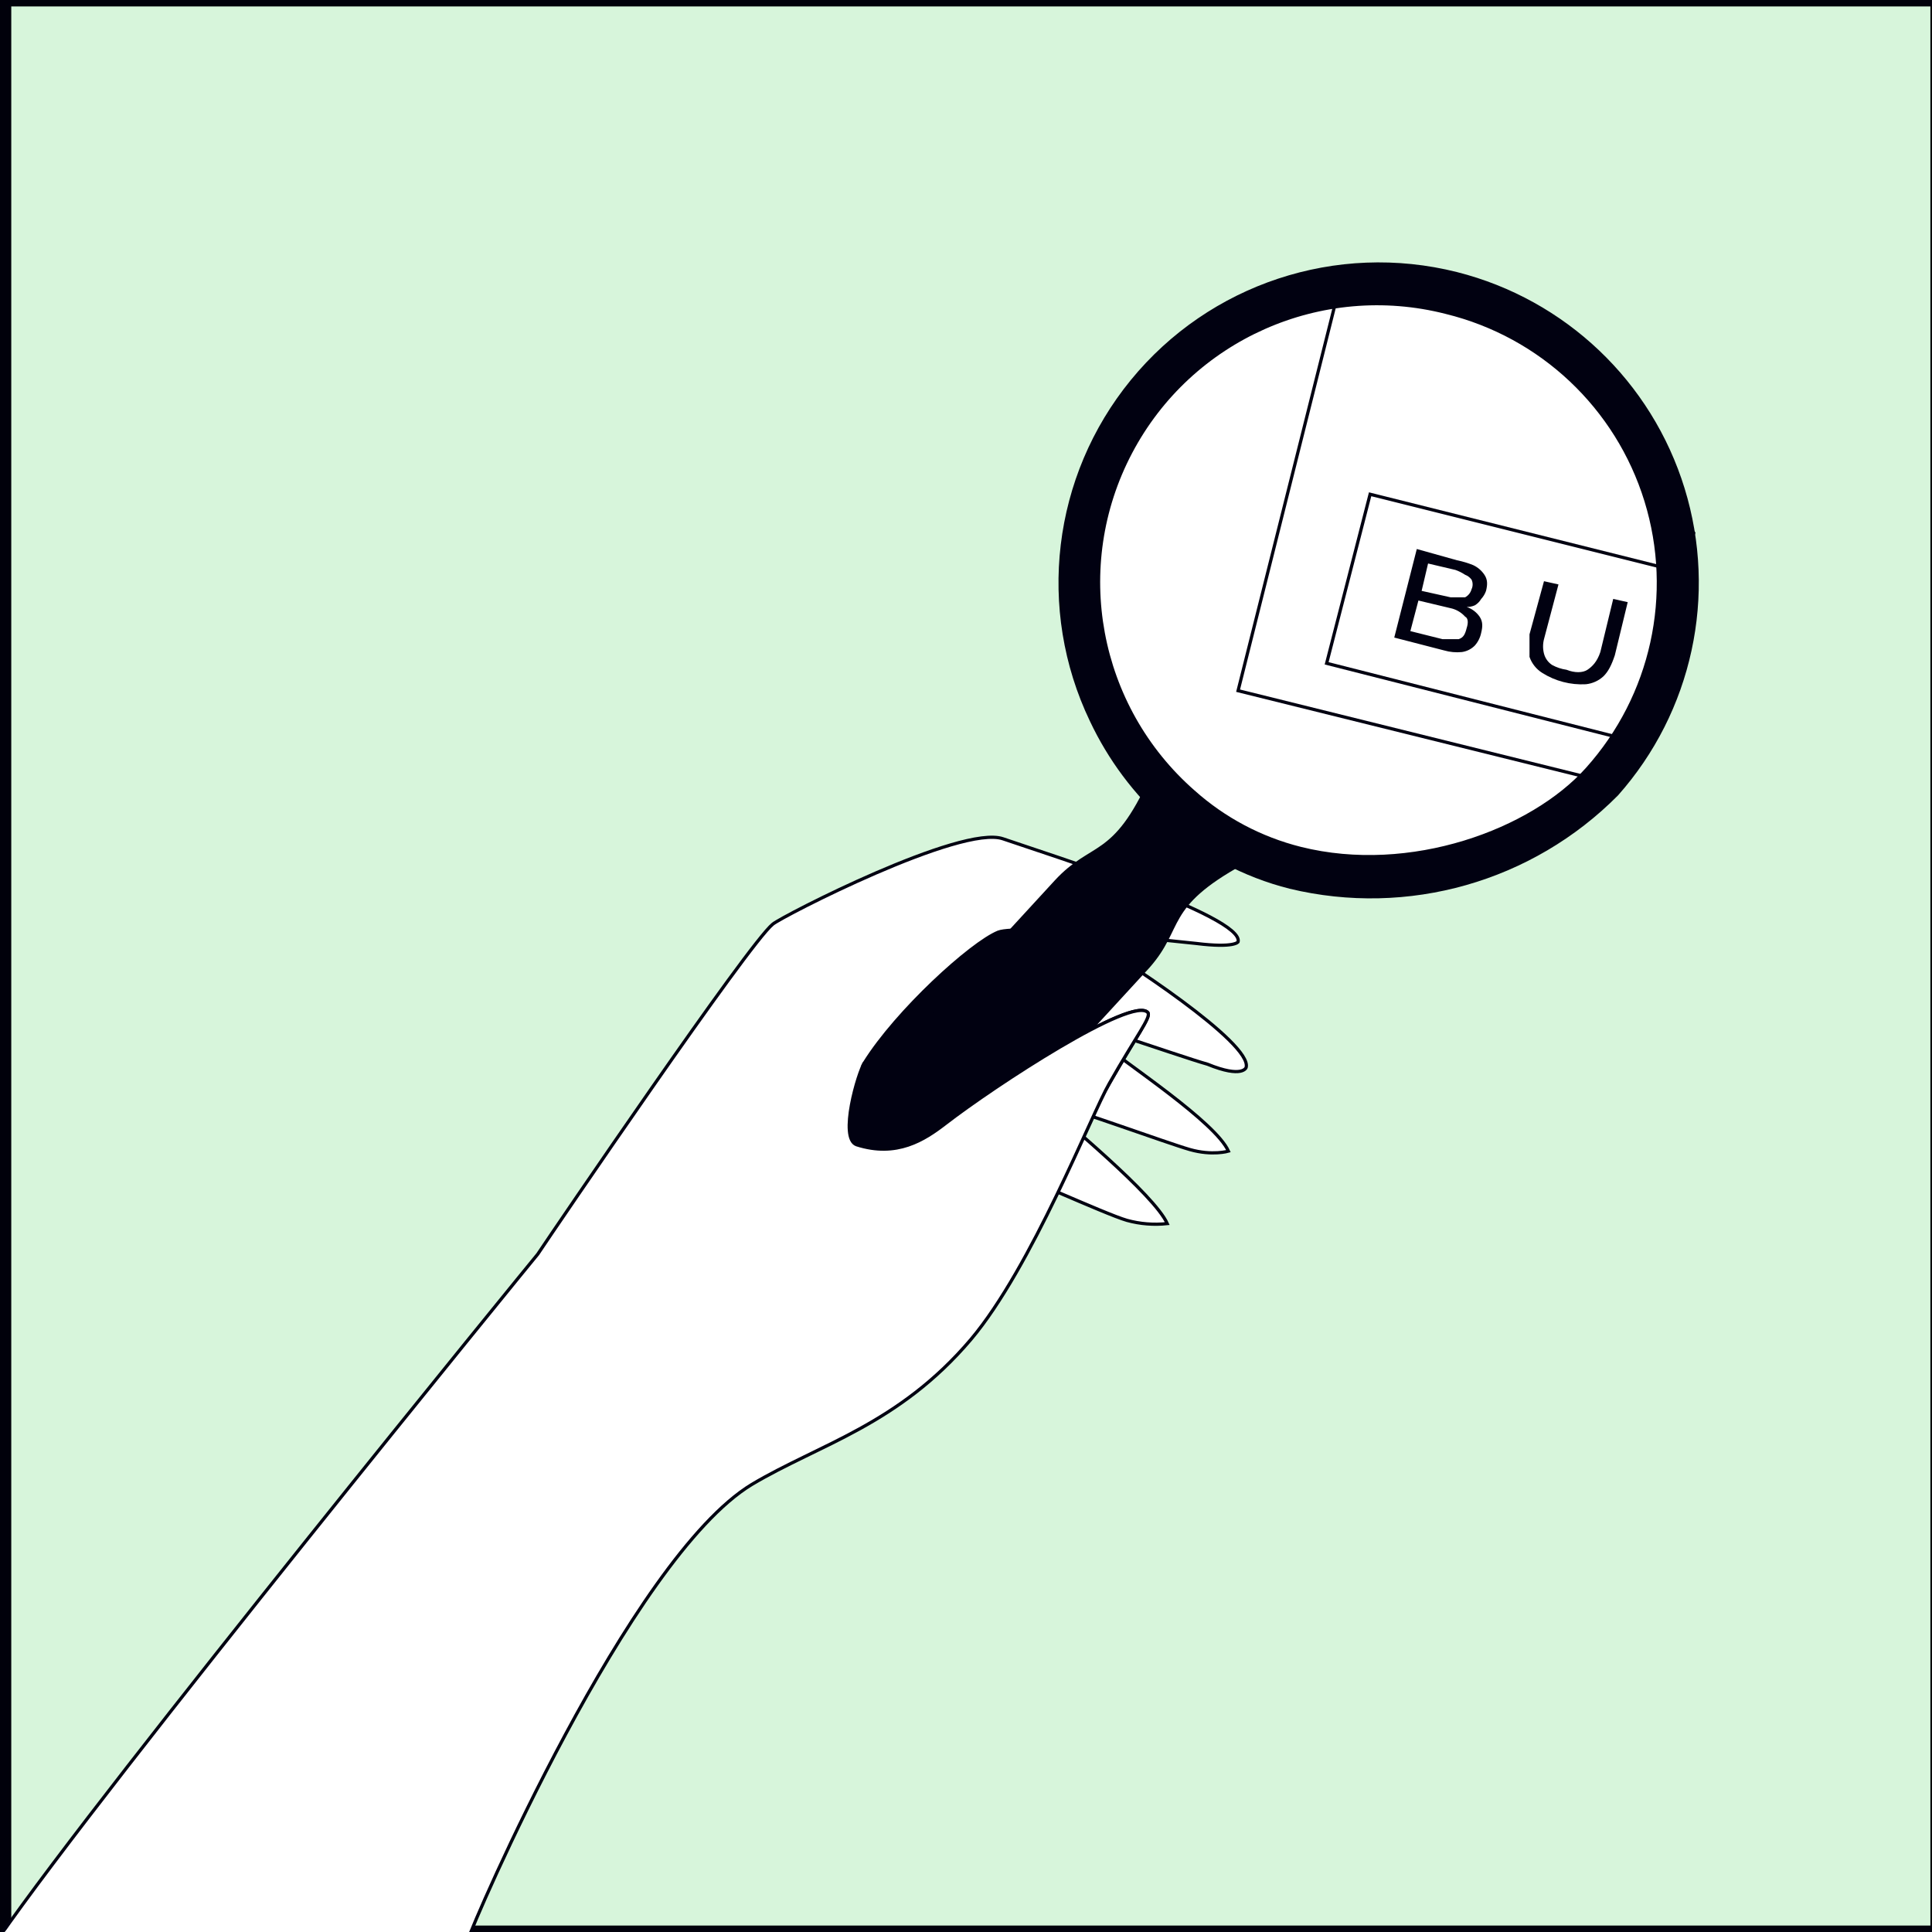
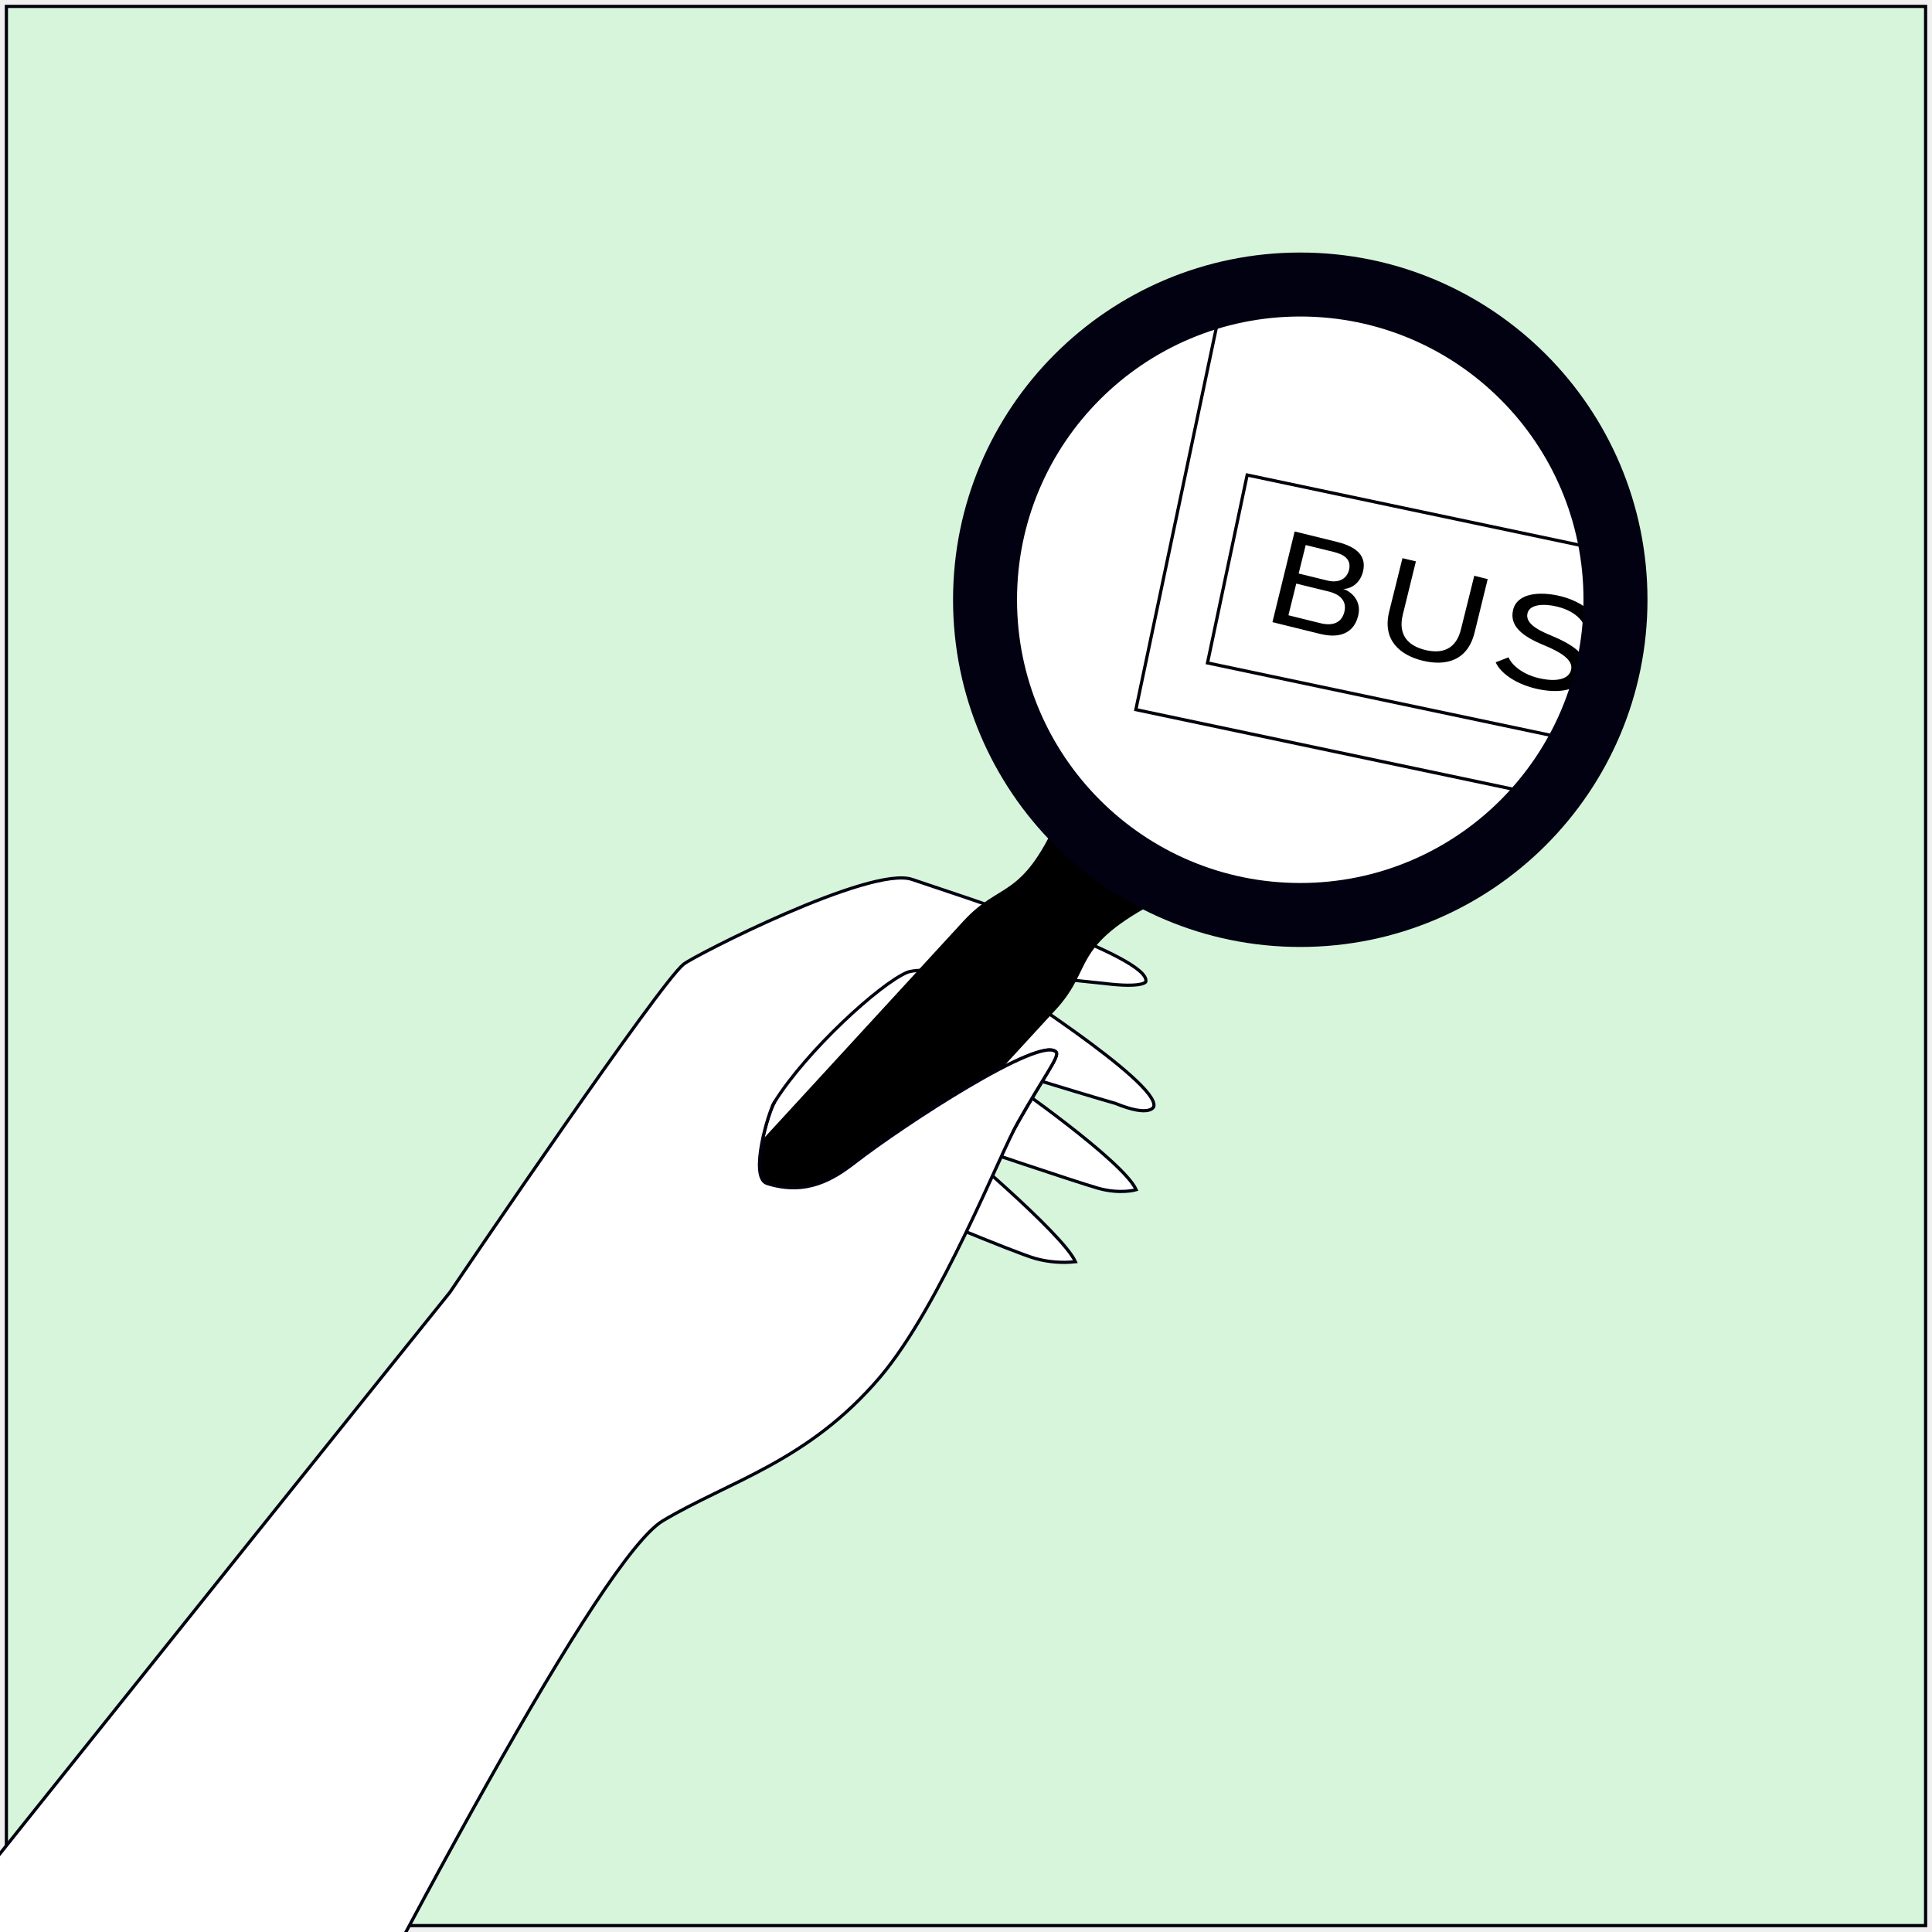
- <svg xmlns="http://www.w3.org/2000/svg" id="svg1401" version="1.1" aria-label="Hand holding magnifying glass." role="img" fill="#010111" viewBox="0 0 1200 1200">
-   <defs id="defs1405" />
-   <path id="path1369" stroke-width="8" stroke="#01010b" fill="#d7f5db" d="M3 0h1200v1200H3z" />
-   <g id="g1377" stroke-width="2" stroke="#010111" fill="#fff">
-     <path id="path1371" d="M725 760a67 67 0 01-25-2c-14-4-74-32-85-34s-127 54-128 39c-1-64 100-99 107-100s35 5 51 19 72 60 80 78z" />
-     <path id="path1373" d="M763 715s-10 3-24-1-74-26-85-28-118 53-128 42 55-107 62-108c24-3 65 0 95 27 17 14 72 50 80 68z" />
-     <path id="path1375" d="M774 663s-2 7-24-2c-18-5-99-34-112-34s-113 98-127 87-13-140-5-143 145-2 168 11 104 66 100 81z" />
-   </g>
-   <path id="path1379" d="M498 651c120-114 153-81 137-73-49 26-121 153-131 184-5 16-20-97-6-111z" />
-   <path id="path1381" stroke-width="2" stroke="#010111" fill="#fff" d="M-1 1204c68-98 330-419 335-425 10-15 131-193 146-205 6-5 117-62 143-53s150 48 146 64c0 0-2 4-26 1-19-2-110-12-123-7-17 7-63 49-83 81-4 6-16 47-5 51 25 8 42-3 55-13 31-24 117-80 126-69 3 4-19 28-59 111" />
-   <path id="path1383" d="M487 812l-24-21c-9-9-10-24-1-34l193-210c23-25 36-13 59-64 5-12 24-10 33-1l24 21c10 9 13 27 1 34-49 27-36 39-58 64L521 811c-9 10-24 10-34 1z" />
-   <g id="g1393" fill="#fff">
-     <path id="path1385" d="M805 539a169 169 0 01-72-38 186 186 0 11262-16c-36 40-114 73-190 54z" />
-     <g id="g1391" stroke-width="2" stroke="#010111">
-       <path id="path1387" d="M835 166l122 31 95 134-45 157-238-59z" />
-       <path id="path1389" d="M851 307l192 48-26 106-193-49z" />
+ <svg xmlns="http://www.w3.org/2000/svg" viewBox="0 0 1208 1208" height="604" width="604" aria-label="A magnifying glass, searching for the word `business`.">
+   <style>
+         @-webkit-keyframes search {
+         0%,100% { transform: translate(0, 0); }
+         50%     { transform: translate(-30%, 20%); }
+         }
+         @keyframes search {
+         0%,100% { transform: translate(0, 0); }
+         50%     { transform: translate(-30%, 20%); }
+         }
+         .hand {
+         -webkit-animation: 2s ease 0s infinite alternate search;
+                 animation: 2s ease 0s infinite alternate search;
+         animation-play-state: paused;
+         }
+         .scrolling .hand { animation-play-state: running; }
+     </style>
+   <defs>
+     <clipPath id="lens" class="hand">
+       <circle cx="813" cy="375" r="197.1" stroke-width="40" />
+     </clipPath>
+   </defs>
+   <path stroke-width="2" stroke="#01010b" fill="#d7f5db" d="M4 4h1200v1200H4z" />
+   <g clip-path="url(#lens)">
+     <path fill="#fff" d="M0 0h1200v1200H0z" />
+     <path d="M795.6 389l30 7.4c12.8 3.1 21.1-1.1 23.6-11.4 2.4-9.5-4.6-15.3-9.4-16.8 3.9.2 10.4-2.7 12.4-10.7 3-11.9-7.3-16.5-16.7-18.8l-26-6.4zm16.4-30.4l4.4-17.8 17.1 4.2c6.6 1.6 11.6 4.4 10 11.4-1.7 6.3-7.3 8.1-13.5 6.6zm-6.4 26.1l4.9-19.8 20.5 5c5.6 1.4 11.4 5 9.6 12.6-1.8 7.3-7.8 9-15.2 7.1zm83.9 28.4c14.4 3.5 28.1.2 32.5-17.6l8.2-33.4-8.4-2.1-8.3 33.4c-3 12.3-11.4 15.7-22.4 13s-17-9.7-14-22l8.2-33.4-8.4-2-8.3 33.4c-4.4 17.7 6.6 27.2 20.9 30.7zm70 17.3c14.8 3.6 29 1.9 32-9.9 2.7-11.2-9.4-18-21.8-23.2-10.2-4.1-16-8.4-14.6-13.9 1.3-5.5 10-6.2 18.6-4.1 8.7 2.1 14.2 6.6 16.3 10.8l8-3.1c-2.6-5.3-10.9-11.4-22.1-14.2-13.4-3.3-27.3-1.9-29.8 8.5-2.5 10.1 5.9 16.6 19 22 11.2 4.6 18.8 9.5 17.2 15.6-1.4 6-9.6 7.7-20.6 5-10-2.5-16.4-8.1-18.5-12.9l-8 3.1c2.7 6.3 11.6 13.1 24.4 16.3z" />
+     <g fill="none" stroke="#01010b" stroke-width="2">
+       <path d="M779.8 297l252.6 53.3-24.7 117.5L755 414.5z" />
+       <path d="M797 31.8l334.8 70.6-86.9 411.9-334.7-70.6z" />
    </g>
  </g>
-   <path id="path1395" d="M898 195a172 172 0 0187 282c-34 38-109 66-177 49a156 156 0 01-66-35 172 172 0 01156-296m7-26a199 199 0 00-228 279 198 198 0 0047 63 182 182 0 0077 41 216 216 0 00204-58 199 199 0 00-100-325z" />
-   <path id="path1397" d="M919 383c2 3 2 6 1 10a17 17 0 01-4 8 14 14 0 01-8 4 29 29 0 01-11-1l-31-8 14-55 25 7a56 56 0 0110 3 17 17 0 017 6c2 3 2 6 1 10a14 14 0 01-3 5 11 11 0 01-4 4 12 12 0 01-5 1 16 16 0 018 6zm-36-16l18 4h9a8 8 0 004-5 7 7 0 000-6 9 9 0 00-4-3 27 27 0 00-6-3l-17-4zm23 30c3-1 4-3 5-7 1-3 1-6-1-7a17 17 0 00-8-5l-21-5-5 19 20 5h10zm52 21a19 19 0 01-8-10v-14l9-33 9 2-9 34a18 18 0 000 9 12 12 0 005 7 26 26 0 009 3c5 2 10 2 13 0s6-5 8-11l8-33 9 2-8 33c-2 6-4 10-7 13a19 19 0 01-11 5 46 46 0 01-27-7z" />
-   <path id="path1399" stroke-width="2" stroke="#010111" fill="#fff" d="M537 660c-4 6-16 47-5 51 25 8 42-3 55-13 31-24 117-80 126-69 2 3-7 14-24 44-11 19-48 114-86 159-45 53-94 65-136 90-76 46-174 274-176 282H-1" />
+   <g class="hand">
+     <g fill="#fff">
+       <path d="M430.2 711.3l133.3-136.7 36.1 35.2-133.3 136.7z" />
+       <g stroke="#010111" stroke-width="2">
+         <path d="M672.4 788.9a67 67 0 01-25-2c-14-4-85-34-85-34l30-42s72 60 80 78zm38-45s-10 3-24-1-85-28-85-28l29-39s72 50 80 68zm11-52s-2 7-24-2c-18-5-112-34-112-34l36-45s104 66 100 81z" />
+         <path d="M-576.2 1889c68-98 852.6-1075.1 857.6-1081.1 10-15 131-193 146-205 6-5 117-62 143-53s150 48 146 64c0 0-2 4-26 1-19-2-110-12-123-7-17 7-63 49-83 81-4 6-16 47-5 51 25 8 42-3 55-13 31-24 117-80 126-69 3 4-19 28-59 111" />
+       </g>
+     </g>
+     <path d="M434.4 840.9l-24-21c-9-9-10-24-1-34l193-210c23-25 36-13 59-64 5-12 24-10 33-1l24 21c10 9 13 27 1 34-49 27-36 39-58 64l-193 210c-9 10-24 10-34 1z" />
+     <circle cx="813" cy="375" r="197.1" fill="none" stroke="#010111" stroke-width="40" />
+     <path d="M484.4 688.9c-4 6-16 47-5 51 25 8 42-3 55-13 31-24 117-80 126-69 2 3-7 14-24 44-11 19-48 114-86 159-45 53-94 65-136 90-76 46-495 923-497 931l-493.6 7" fill="#fff" stroke="#010111" stroke-width="2" />
+   </g>
</svg>
